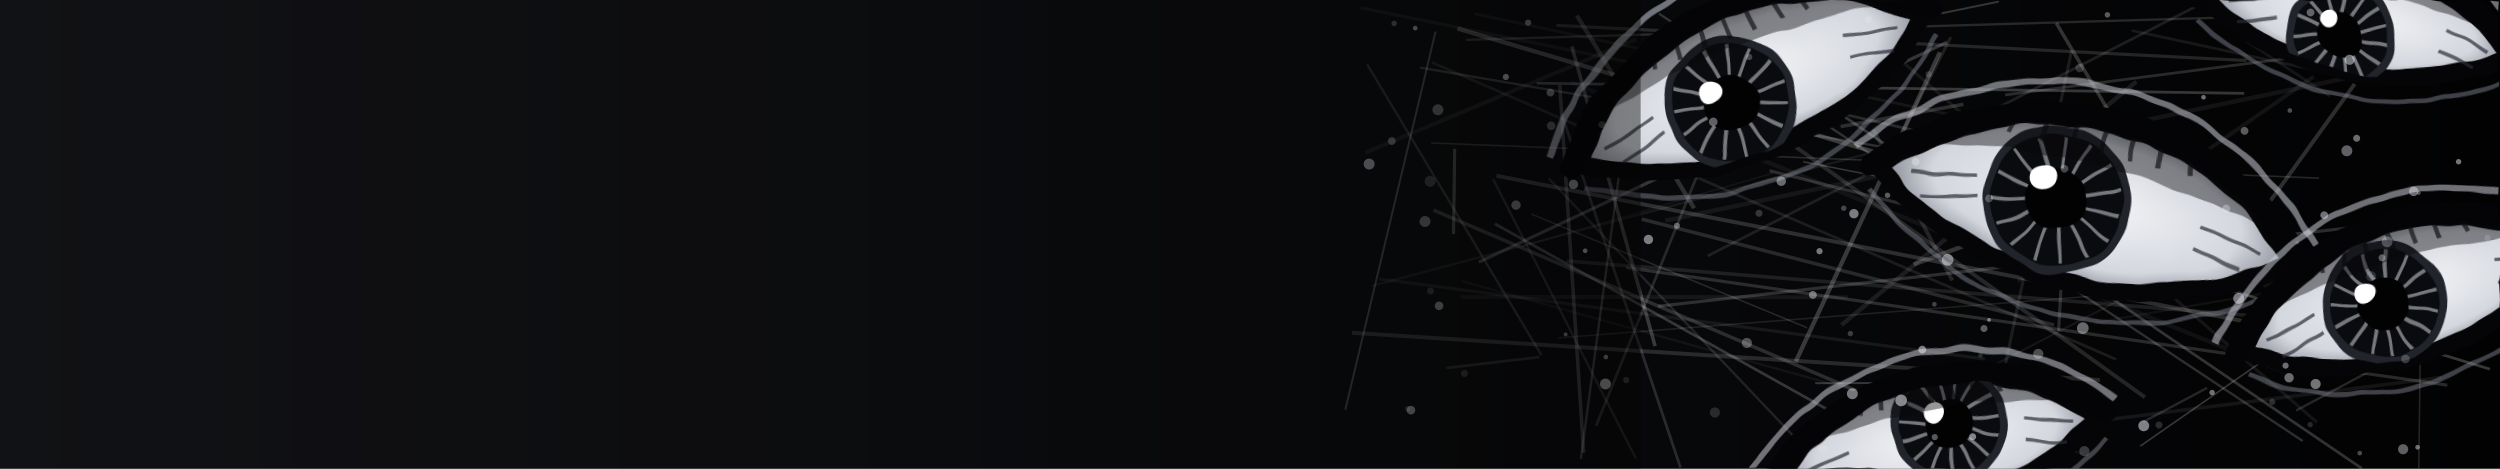
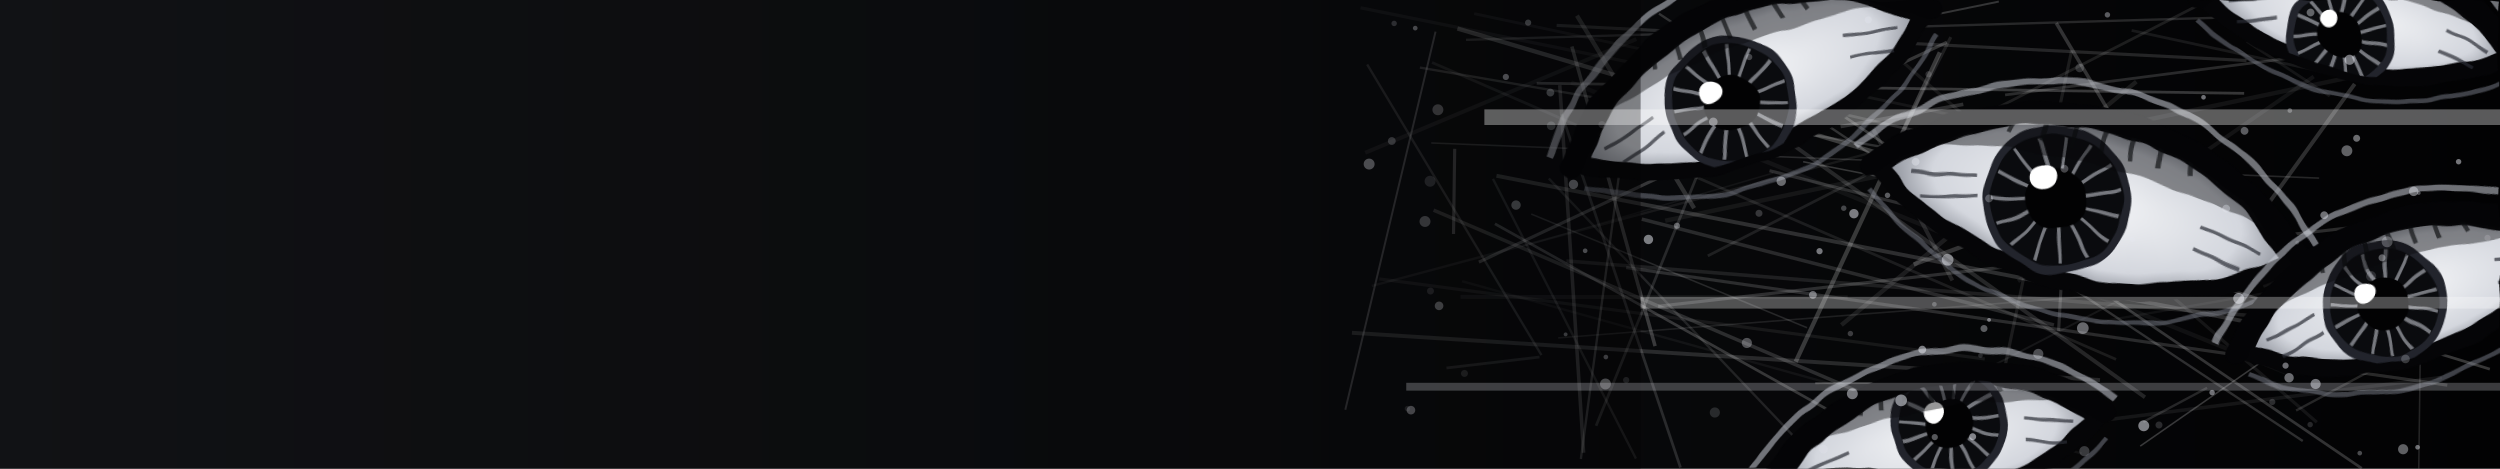
<svg xmlns="http://www.w3.org/2000/svg" viewBox="0 0 640 120" width="640" height="120">
+   <style class="np-anim">@keyframes a03_dart { 0%,18% { transform: translate(0px,0px); } 22%,46% { transform: translate(-9px, 3px); } 50%,72% { transform: translate(8px, -3px); } 76%,100% { transform: translate(0px,0px); } }
+         @keyframes a03_glitch { 0%,86%,100% { opacity: 0; } 88% { opacity: 0.45; transform: translateX(-6px); } 91% { opacity: 0.1; } 94% { opacity: 0.5; transform: translateX(6px); } }
+         g[filter*="inkRough"] { animation: a03_dart 3.2s ease-in-out infinite; }
+         .a03-gl { animation: a03_glitch 2.6s steps(2) infinite; }</style>
  <defs>
    <linearGradient id="bg03" x1="0" y1="0" x2="1" y2="0">
      <stop offset="0%" stop-color="#111215" />
      <stop offset="50%" stop-color="#0a0b0d" />
      <stop offset="100%" stop-color="#020203" />
    </linearGradient>
    <radialGradient id="sclera03" cx="50%" cy="50%" r="55%">
      <stop offset="0%" stop-color="#f5f6f8" />
      <stop offset="68%" stop-color="#d4d7de" />
      <stop offset="100%" stop-color="#6c707a" />
    </radialGradient>
    <filter id="inkRough03" x="-5%" y="-5%" width="110%" height="110%">
      <feTurbulence type="fractalNoise" baseFrequency="0.09" numOctaves="2" seed="9" result="n" />
      <feDisplacementMap in="SourceGraphic" in2="n" scale="2.2" xChannelSelector="R" yChannelSelector="G" />
    </filter>
  </defs>
  <clipPath id="npClip">
    <rect width="640" height="120" />
  </clipPath>
  <g clip-path="url(#npClip)">
    <rect width="640" height="120" fill="url(#bg03)" />
    <line x1="372.1" y1="59.9" x2="372.4" y2="38.1" stroke="#ffffff" stroke-width="0.8" opacity="0.20" />
    <line x1="370.3" y1="94.2" x2="394.1" y2="91.4" stroke="#ffffff" stroke-width="0.7" opacity="0.11" />
    <line x1="637.4" y1="94.5" x2="544.1" y2="66.1" stroke="#ffffff" stroke-width="0.7" opacity="0.21" />
    <line x1="619.7" y1="82.3" x2="619.2" y2="120.0" stroke="#ffffff" stroke-width="0.4" opacity="0.13" />
    <line x1="574.8" y1="60.1" x2="463.6" y2="117.8" stroke="#ffffff" stroke-width="0.5" opacity="0.07" />
    <line x1="548.7" y1="108.0" x2="565.0" y2="99.3" stroke="#ffffff" stroke-width="0.6" opacity="0.14" />
    <line x1="468.7" y1="116.4" x2="625.1" y2="96.6" stroke="#ffffff" stroke-width="0.9" opacity="0.07" />
    <line x1="626.5" y1="98.6" x2="416.3" y2="68.5" stroke="#ffffff" stroke-width="0.8" opacity="0.15" />
    <line x1="430.2" y1="119.7" x2="399.8" y2="29.2" stroke="#ffffff" stroke-width="0.7" opacity="0.14" />
    <line x1="482.3" y1="11.7" x2="593.1" y2="108.1" stroke="#ffffff" stroke-width="0.8" opacity="0.07" />
    <line x1="366.4" y1="36.6" x2="593.7" y2="45.6" stroke="#ffffff" stroke-width="0.4" opacity="0.14" />
    <line x1="460.6" y1="113.2" x2="396.5" y2="45.7" stroke="#ffffff" stroke-width="0.6" opacity="0.11" />
    <line x1="536.0" y1="64.5" x2="453.0" y2="43.7" stroke="#ffffff" stroke-width="0.8" opacity="0.15" />
    <line x1="401.0" y1="66.8" x2="600.2" y2="82.7" stroke="#ffffff" stroke-width="0.9" opacity="0.10" />
    <line x1="546.0" y1="75.0" x2="398.9" y2="86.5" stroke="#ffffff" stroke-width="0.4" opacity="0.10" />
    <line x1="367.0" y1="53.8" x2="515.5" y2="117.2" stroke="#ffffff" stroke-width="0.9" opacity="0.15" />
    <line x1="602.8" y1="21.5" x2="568.3" y2="69.3" stroke="#ffffff" stroke-width="1.0" opacity="0.17" />
    <line x1="382.2" y1="45.8" x2="418.8" y2="117.4" stroke="#ffffff" stroke-width="0.6" opacity="0.11" />
    <line x1="452.5" y1="16.5" x2="604.6" y2="119.9" stroke="#ffffff" stroke-width="0.7" opacity="0.19" />
    <line x1="479.6" y1="33.2" x2="499.8" y2="71.8" stroke="#ffffff" stroke-width="1.0" opacity="0.12" />
    <line x1="527.0" y1="84.7" x2="529.8" y2="34.7" stroke="#ffffff" stroke-width="0.8" opacity="0.15" />
    <line x1="423.7" y1="88.6" x2="402.4" y2="11.9" stroke="#ffffff" stroke-width="0.9" opacity="0.20" />
    <line x1="418.9" y1="10.0" x2="349.5" y2="39.1" stroke="#ffffff" stroke-width="1.0" opacity="0.07" />
    <line x1="517.5" y1="28.8" x2="351.2" y2="73.2" stroke="#ffffff" stroke-width="0.6" opacity="0.07" />
    <line x1="424.7" y1="3.5" x2="589.5" y2="112.9" stroke="#ffffff" stroke-width="0.6" opacity="0.17" />
    <line x1="462.6" y1="83.9" x2="392.0" y2="54.8" stroke="#ffffff" stroke-width="0.4" opacity="0.13" />
    <line x1="471.2" y1="32.4" x2="502.6" y2="26.7" stroke="#ffffff" stroke-width="0.9" opacity="0.16" />
    <line x1="546.9" y1="20.9" x2="471.4" y2="83.2" stroke="#ffffff" stroke-width="1.1" opacity="0.09" />
    <line x1="630.0" y1="82.5" x2="587.8" y2="105.1" stroke="#ffffff" stroke-width="0.6" opacity="0.14" />
    <line x1="389.6" y1="63.1" x2="453.9" y2="44.3" stroke="#ffffff" stroke-width="0.4" opacity="0.05" />
    <line x1="378.6" y1="67.1" x2="498.4" y2="10.8" stroke="#ffffff" stroke-width="0.8" opacity="0.19" />
    <line x1="402.2" y1="21.1" x2="585.2" y2="95.4" stroke="#ffffff" stroke-width="1.1" opacity="0.05" />
    <line x1="421.8" y1="15.0" x2="419.0" y2="20.1" stroke="#ffffff" stroke-width="0.6" opacity="0.13" />
    <line x1="426.3" y1="56.5" x2="627.3" y2="14.4" stroke="#ffffff" stroke-width="1.1" opacity="0.06" />
    <line x1="575.1" y1="15.5" x2="398.5" y2="6.5" stroke="#ffffff" stroke-width="0.8" opacity="0.13" />
    <line x1="464.7" y1="98.1" x2="495.5" y2="98.0" stroke="#ffffff" stroke-width="0.5" opacity="0.19" />
    <line x1="373.1" y1="7.3" x2="521.9" y2="51.4" stroke="#ffffff" stroke-width="1.1" opacity="0.21" />
    <line x1="425.8" y1="13.3" x2="549.1" y2="101.7" stroke="#ffffff" stroke-width="1.0" opacity="0.13" />
    <line x1="484.3" y1="39.2" x2="499.4" y2="9.5" stroke="#ffffff" stroke-width="0.8" opacity="0.10" />
    <line x1="547.9" y1="114.2" x2="588.2" y2="86.2" stroke="#ffffff" stroke-width="0.4" opacity="0.21" />
    <line x1="516.6" y1="72.0" x2="592.3" y2="19.6" stroke="#ffffff" stroke-width="1.0" opacity="0.06" />
    <line x1="525.8" y1="83.2" x2="420.3" y2="56.1" stroke="#ffffff" stroke-width="0.9" opacity="0.14" />
    <line x1="590.3" y1="66.7" x2="461.6" y2="41.4" stroke="#ffffff" stroke-width="0.4" opacity="0.19" />
    <line x1="437.2" y1="65.5" x2="563.6" y2="0.9" stroke="#ffffff" stroke-width="0.7" opacity="0.10" />
    <line x1="609.5" y1="3.3" x2="375.3" y2="10.2" stroke="#ffffff" stroke-width="0.6" opacity="0.14" />
    <line x1="579.4" y1="73.3" x2="624.7" y2="54.7" stroke="#ffffff" stroke-width="0.8" opacity="0.06" />
    <line x1="427.2" y1="18.9" x2="575.0" y2="53.0" stroke="#ffffff" stroke-width="0.7" opacity="0.14" />
    <line x1="536.2" y1="82.6" x2="633.2" y2="65.8" stroke="#ffffff" stroke-width="0.6" opacity="0.05" />
    <line x1="596.4" y1="24.6" x2="575.2" y2="10.6" stroke="#ffffff" stroke-width="0.7" opacity="0.07" />
    <line x1="405.4" y1="115.9" x2="399.3" y2="21.8" stroke="#ffffff" stroke-width="0.9" opacity="0.17" />
    <line x1="424.5" y1="78.4" x2="610.4" y2="57.3" stroke="#ffffff" stroke-width="0.8" opacity="0.16" />
    <line x1="377.4" y1="3.5" x2="563.5" y2="43.0" stroke="#ffffff" stroke-width="0.7" opacity="0.06" />
    <line x1="541.7" y1="92.0" x2="366.6" y2="16.0" stroke="#ffffff" stroke-width="0.7" opacity="0.09" />
    <line x1="427.6" y1="19.3" x2="441.7" y2="11.2" stroke="#ffffff" stroke-width="0.4" opacity="0.19" />
    <line x1="473.0" y1="76.1" x2="373.9" y2="76.0" stroke="#ffffff" stroke-width="1.0" opacity="0.06" />
    <line x1="508.1" y1="91.9" x2="353.1" y2="71.4" stroke="#ffffff" stroke-width="0.8" opacity="0.07" />
    <line x1="367.5" y1="8.1" x2="344.4" y2="104.9" stroke="#ffffff" stroke-width="0.5" opacity="0.21" />
    <line x1="363.5" y1="17.3" x2="578.5" y2="54.2" stroke="#ffffff" stroke-width="0.6" opacity="0.16" />
    <line x1="513.3" y1="24.3" x2="633.1" y2="8.8" stroke="#ffffff" stroke-width="0.7" opacity="0.15" />
    <line x1="555.7" y1="43.4" x2="489.9" y2="67.7" stroke="#ffffff" stroke-width="1.1" opacity="0.18" />
    <line x1="450.1" y1="13.0" x2="511.7" y2="0.4" stroke="#ffffff" stroke-width="0.5" opacity="0.19" />
    <line x1="418.4" y1="15.5" x2="404.7" y2="117.5" stroke="#ffffff" stroke-width="0.6" opacity="0.17" />
    <line x1="574.5" y1="23.9" x2="393.4" y2="21.3" stroke="#ffffff" stroke-width="0.7" opacity="0.20" />
    <line x1="530.3" y1="13.1" x2="508.7" y2="115.5" stroke="#ffffff" stroke-width="0.8" opacity="0.09" />
    <line x1="537.6" y1="97.3" x2="346.1" y2="85.2" stroke="#ffffff" stroke-width="1.0" opacity="0.14" />
    <line x1="350.0" y1="16.5" x2="394.6" y2="90.9" stroke="#ffffff" stroke-width="0.6" opacity="0.13" />
    <line x1="408.6" y1="109.0" x2="440.2" y2="30.7" stroke="#ffffff" stroke-width="0.7" opacity="0.13" />
    <line x1="600.4" y1="19.6" x2="545.7" y2="7.8" stroke="#ffffff" stroke-width="0.7" opacity="0.08" />
    <line x1="496.6" y1="13.4" x2="459.7" y2="92.6" stroke="#ffffff" stroke-width="1.1" opacity="0.20" />
    <line x1="526.4" y1="5.9" x2="562.0" y2="65.7" stroke="#ffffff" stroke-width="0.9" opacity="0.18" />
    <line x1="383.1" y1="45.0" x2="613.2" y2="89.8" stroke="#ffffff" stroke-width="1.0" opacity="0.16" />
    <line x1="433.7" y1="53.3" x2="403.7" y2="4.0" stroke="#ffffff" stroke-width="1.1" opacity="0.16" />
    <line x1="348.3" y1="2.0" x2="441.3" y2="20.8" stroke="#ffffff" stroke-width="0.8" opacity="0.06" />
    <line x1="374.3" y1="72.0" x2="532.9" y2="116.1" stroke="#ffffff" stroke-width="0.6" opacity="0.05" />
    <line x1="382.7" y1="57.3" x2="488.7" y2="116.5" stroke="#ffffff" stroke-width="0.7" opacity="0.19" />
    <g filter="url(#inkRough03)">
      <g transform="translate(448,22) rotate(-22)">
        <defs>
          <clipPath id="ec_448_22">
            <path d="M -48 2 C -23.04 -27.6, 23.04 -27.6, 48 0 C 21.6 22.08, -21.6 22.08, -48 2 Z" />
          </clipPath>
        </defs>
        <path d="M -54.72 -2 C -24.0 -37.2, 24.0 -37.2, 53.76 -4" fill="none" stroke="#c8ccd6" stroke-width="1.6" opacity="0.55" />
        <path d="M -48.96 8 C -19.2 30.72, 19.2 30.72, 48.96 6" fill="none" stroke="#8a8f9c" stroke-width="1.2" opacity="0.45" />
        <path d="M -48 2 C -23.04 -27.6, 23.04 -27.6, 48 0 C 21.6 22.08, -21.6 22.08, -48 2 Z" fill="url(#sclera03)" stroke="#050507" stroke-width="4.5" />
        <g clip-path="url(#ec_448_22)">
          <path d="M -40.8 1 L -26.4 -2 M -37.44 6 L -24.96 3 M 40.8 0 L 26.4 -3 M 37.44 5 L 25.92 3" stroke="#2a2c34" stroke-width="0.9" opacity="0.7" />
          <circle cx="-6" cy="2" r="16" fill="#0a0b0e" stroke="#22242c" stroke-width="2" />
          <line x1="0.7" y1="2.0" x2="8.7" y2="2.0" stroke="#cfd3dc" stroke-width="0.9" opacity="0.55" />
          <line x1="0.1" y1="4.7" x2="7.4" y2="8.0" stroke="#cfd3dc" stroke-width="0.9" opacity="0.55" />
          <line x1="-1.5" y1="7.0" x2="3.8" y2="12.9" stroke="#cfd3dc" stroke-width="0.9" opacity="0.55" />
          <line x1="-3.9" y1="8.4" x2="-1.5" y2="16.0" stroke="#cfd3dc" stroke-width="0.9" opacity="0.55" />
          <line x1="-6.7" y1="8.7" x2="-7.5" y2="16.6" stroke="#cfd3dc" stroke-width="0.9" opacity="0.55" />
          <line x1="-9.4" y1="7.8" x2="-13.4" y2="14.7" stroke="#cfd3dc" stroke-width="0.9" opacity="0.55" />
          <line x1="-11.4" y1="5.9" x2="-17.9" y2="10.7" stroke="#cfd3dc" stroke-width="0.9" opacity="0.55" />
          <line x1="-12.6" y1="3.4" x2="-20.4" y2="5.1" stroke="#cfd3dc" stroke-width="0.9" opacity="0.55" />
          <line x1="-12.6" y1="0.6" x2="-20.4" y2="-1.1" stroke="#cfd3dc" stroke-width="0.9" opacity="0.55" />
          <line x1="-11.4" y1="-1.9" x2="-17.9" y2="-6.7" stroke="#cfd3dc" stroke-width="0.9" opacity="0.55" />
          <line x1="-9.4" y1="-3.8" x2="-13.4" y2="-10.7" stroke="#cfd3dc" stroke-width="0.9" opacity="0.55" />
          <line x1="-6.7" y1="-4.7" x2="-7.5" y2="-12.6" stroke="#cfd3dc" stroke-width="0.9" opacity="0.55" />
          <line x1="-3.9" y1="-4.4" x2="-1.5" y2="-12.0" stroke="#cfd3dc" stroke-width="0.9" opacity="0.55" />
          <line x1="-1.5" y1="-3.0" x2="3.8" y2="-8.9" stroke="#cfd3dc" stroke-width="0.9" opacity="0.55" />
          <line x1="0.1" y1="-0.7" x2="7.4" y2="-4.0" stroke="#cfd3dc" stroke-width="0.9" opacity="0.55" />
          <circle cx="-6" cy="2" r="7.0" fill="#020203" />
          <circle cx="-10.2" cy="-2.2" r="2.9" fill="#ffffff" />
          <path d="M -48 -4 C -19.2 -13.2, 19.2 -13.2, 48 -4 L 48 -31.2 L -48 -31.2 Z" fill="#060709" opacity="0.42" />
          <line x1="-37.4" y1="-25.2" x2="-41.9" y2="-13.2" stroke="#090a0c" stroke-width="1.2" opacity="0.65" />
          <line x1="-31.2" y1="-25.2" x2="-34.9" y2="-13.2" stroke="#090a0c" stroke-width="1.2" opacity="0.65" />
          <line x1="-25.0" y1="-25.2" x2="-28.0" y2="-13.2" stroke="#090a0c" stroke-width="1.2" opacity="0.65" />
          <line x1="-18.7" y1="-25.2" x2="-21.0" y2="-13.2" stroke="#090a0c" stroke-width="1.2" opacity="0.65" />
          <line x1="-12.5" y1="-25.2" x2="-14.0" y2="-13.2" stroke="#090a0c" stroke-width="1.2" opacity="0.65" />
          <line x1="-6.2" y1="-25.2" x2="-7.0" y2="-13.2" stroke="#090a0c" stroke-width="1.2" opacity="0.65" />
          <line x1="0.0" y1="-25.2" x2="0.0" y2="-13.2" stroke="#090a0c" stroke-width="1.2" opacity="0.65" />
          <line x1="6.2" y1="-25.2" x2="7.0" y2="-13.2" stroke="#090a0c" stroke-width="1.2" opacity="0.65" />
          <line x1="12.5" y1="-25.2" x2="14.0" y2="-13.2" stroke="#090a0c" stroke-width="1.2" opacity="0.65" />
          <line x1="18.7" y1="-25.2" x2="21.0" y2="-13.2" stroke="#090a0c" stroke-width="1.2" opacity="0.65" />
          <line x1="25.0" y1="-25.2" x2="28.0" y2="-13.2" stroke="#090a0c" stroke-width="1.2" opacity="0.65" />
          <line x1="31.2" y1="-25.2" x2="34.9" y2="-13.2" stroke="#090a0c" stroke-width="1.2" opacity="0.65" />
          <line x1="37.4" y1="-25.2" x2="41.9" y2="-13.2" stroke="#090a0c" stroke-width="1.2" opacity="0.65" />
        </g>
        <path d="M -50.4 2 C -23.04 -28.8, 23.04 -28.8, 50.4 -1" fill="none" stroke="#040406" stroke-width="5.5" stroke-linecap="round" />
      </g>
      <g transform="translate(534,54) rotate(14)">
        <defs>
          <clipPath id="ec_534_54">
            <path d="M -54 2 C -25.92 -31.05, 25.92 -31.05, 54 0 C 24.3 24.84, -24.3 24.84, -54 2 Z" />
          </clipPath>
        </defs>
        <path d="M -61.56 -2 C -27.0 -41.85, 27.0 -41.85, 60.48 -4" fill="none" stroke="#c8ccd6" stroke-width="1.6" opacity="0.55" />
        <path d="M -55.08 8 C -21.6 34.56, 21.6 34.56, 55.08 6" fill="none" stroke="#8a8f9c" stroke-width="1.2" opacity="0.45" />
        <path d="M -54 2 C -25.92 -31.05, 25.92 -31.05, 54 0 C 24.3 24.84, -24.3 24.84, -54 2 Z" fill="url(#sclera03)" stroke="#050507" stroke-width="4.5" />
        <g clip-path="url(#ec_534_54)">
          <path d="M -45.9 1 L -29.7 -2 M -42.12 6 L -28.08 3 M 45.9 0 L 29.7 -3 M 42.12 5 L 29.16 3" stroke="#2a2c34" stroke-width="0.9" opacity="0.7" />
          <circle cx="-8" cy="-1" r="18" fill="#0a0b0e" stroke="#22242c" stroke-width="2" />
          <line x1="-0.4" y1="-1.0" x2="8.6" y2="-1.0" stroke="#cfd3dc" stroke-width="0.9" opacity="0.55" />
          <line x1="-1.1" y1="2.1" x2="7.1" y2="5.7" stroke="#cfd3dc" stroke-width="0.9" opacity="0.55" />
          <line x1="-2.9" y1="4.6" x2="3.1" y2="11.3" stroke="#cfd3dc" stroke-width="0.9" opacity="0.55" />
          <line x1="-5.7" y1="6.2" x2="-2.9" y2="14.7" stroke="#cfd3dc" stroke-width="0.9" opacity="0.55" />
          <line x1="-8.8" y1="6.5" x2="-9.7" y2="15.5" stroke="#cfd3dc" stroke-width="0.9" opacity="0.55" />
          <line x1="-11.8" y1="5.5" x2="-16.3" y2="13.3" stroke="#cfd3dc" stroke-width="0.9" opacity="0.55" />
          <line x1="-14.1" y1="3.4" x2="-21.4" y2="8.7" stroke="#cfd3dc" stroke-width="0.9" opacity="0.55" />
          <line x1="-15.4" y1="0.6" x2="-24.2" y2="2.4" stroke="#cfd3dc" stroke-width="0.9" opacity="0.55" />
          <line x1="-15.4" y1="-2.6" x2="-24.2" y2="-4.4" stroke="#cfd3dc" stroke-width="0.9" opacity="0.55" />
          <line x1="-14.1" y1="-5.4" x2="-21.4" y2="-10.7" stroke="#cfd3dc" stroke-width="0.9" opacity="0.55" />
          <line x1="-11.8" y1="-7.5" x2="-16.3" y2="-15.3" stroke="#cfd3dc" stroke-width="0.9" opacity="0.55" />
          <line x1="-8.8" y1="-8.5" x2="-9.7" y2="-17.5" stroke="#cfd3dc" stroke-width="0.9" opacity="0.55" />
          <line x1="-5.7" y1="-8.2" x2="-2.9" y2="-16.7" stroke="#cfd3dc" stroke-width="0.9" opacity="0.55" />
          <line x1="-2.9" y1="-6.6" x2="3.1" y2="-13.3" stroke="#cfd3dc" stroke-width="0.9" opacity="0.55" />
          <line x1="-1.1" y1="-4.1" x2="7.1" y2="-7.7" stroke="#cfd3dc" stroke-width="0.9" opacity="0.55" />
          <circle cx="-8" cy="-1" r="7.9" fill="#020203" />
          <circle cx="-12.7" cy="-5.7" r="3.2" fill="#ffffff" />
          <path d="M -54 -4 C -21.6 -14.85, 21.6 -14.85, 54 -4 L 54 -35.1 L -54 -35.1 Z" fill="#060709" opacity="0.42" />
          <line x1="-42.1" y1="-28.4" x2="-47.2" y2="-14.9" stroke="#090a0c" stroke-width="1.2" opacity="0.65" />
          <line x1="-35.1" y1="-28.4" x2="-39.3" y2="-14.9" stroke="#090a0c" stroke-width="1.2" opacity="0.65" />
          <line x1="-28.1" y1="-28.4" x2="-31.4" y2="-14.9" stroke="#090a0c" stroke-width="1.2" opacity="0.65" />
          <line x1="-21.1" y1="-28.4" x2="-23.6" y2="-14.9" stroke="#090a0c" stroke-width="1.2" opacity="0.65" />
          <line x1="-14.0" y1="-28.4" x2="-15.7" y2="-14.9" stroke="#090a0c" stroke-width="1.2" opacity="0.65" />
          <line x1="-7.0" y1="-28.4" x2="-7.9" y2="-14.9" stroke="#090a0c" stroke-width="1.2" opacity="0.65" />
          <line x1="0.0" y1="-28.4" x2="0.0" y2="-14.9" stroke="#090a0c" stroke-width="1.2" opacity="0.65" />
          <line x1="7.0" y1="-28.4" x2="7.9" y2="-14.9" stroke="#090a0c" stroke-width="1.2" opacity="0.65" />
          <line x1="14.0" y1="-28.4" x2="15.7" y2="-14.9" stroke="#090a0c" stroke-width="1.2" opacity="0.65" />
          <line x1="21.1" y1="-28.4" x2="23.6" y2="-14.9" stroke="#090a0c" stroke-width="1.2" opacity="0.65" />
          <line x1="28.1" y1="-28.4" x2="31.4" y2="-14.9" stroke="#090a0c" stroke-width="1.2" opacity="0.65" />
          <line x1="35.1" y1="-28.4" x2="39.3" y2="-14.9" stroke="#090a0c" stroke-width="1.2" opacity="0.65" />
          <line x1="42.1" y1="-28.4" x2="47.2" y2="-14.9" stroke="#090a0c" stroke-width="1.2" opacity="0.65" />
        </g>
        <path d="M -56.7 2 C -25.92 -32.4, 25.92 -32.4, 56.7 -1" fill="none" stroke="#040406" stroke-width="5.5" stroke-linecap="round" />
      </g>
      <g transform="translate(616,76) rotate(-16)">
        <defs>
          <clipPath id="ec_616_76">
            <path d="M -44 2 C -21.12 -25.3, 21.12 -25.3, 44 0 C 19.8 20.24, -19.8 20.24, -44 2 Z" />
          </clipPath>
        </defs>
        <path d="M -50.16 -2 C -22.0 -34.1, 22.0 -34.1, 49.28 -4" fill="none" stroke="#c8ccd6" stroke-width="1.6" opacity="0.55" />
        <path d="M -44.88 8 C -17.6 28.16, 17.6 28.16, 44.88 6" fill="none" stroke="#8a8f9c" stroke-width="1.2" opacity="0.45" />
        <path d="M -44 2 C -21.12 -25.3, 21.12 -25.3, 44 0 C 19.8 20.24, -19.8 20.24, -44 2 Z" fill="url(#sclera03)" stroke="#050507" stroke-width="4.5" />
        <g clip-path="url(#ec_616_76)">
          <path d="M -37.4 1 L -24.2 -2 M -34.32 6 L -22.88 3 M 37.4 0 L 24.2 -3 M 34.32 5 L 23.76 3" stroke="#2a2c34" stroke-width="0.9" opacity="0.7" />
          <circle cx="-6" cy="0" r="15" fill="#0a0b0e" stroke="#22242c" stroke-width="2" />
          <line x1="0.3" y1="0.0" x2="7.8" y2="0.0" stroke="#cfd3dc" stroke-width="0.9" opacity="0.55" />
          <line x1="-0.2" y1="2.6" x2="6.6" y2="5.6" stroke="#cfd3dc" stroke-width="0.9" opacity="0.55" />
          <line x1="-1.8" y1="4.7" x2="3.2" y2="10.3" stroke="#cfd3dc" stroke-width="0.9" opacity="0.55" />
          <line x1="-4.1" y1="6.0" x2="-1.7" y2="13.1" stroke="#cfd3dc" stroke-width="0.9" opacity="0.55" />
          <line x1="-6.7" y1="6.3" x2="-7.4" y2="13.7" stroke="#cfd3dc" stroke-width="0.9" opacity="0.55" />
          <line x1="-9.1" y1="5.5" x2="-12.9" y2="12.0" stroke="#cfd3dc" stroke-width="0.9" opacity="0.55" />
          <line x1="-11.1" y1="3.7" x2="-17.2" y2="8.1" stroke="#cfd3dc" stroke-width="0.9" opacity="0.55" />
          <line x1="-12.2" y1="1.3" x2="-19.5" y2="2.9" stroke="#cfd3dc" stroke-width="0.9" opacity="0.55" />
          <line x1="-12.2" y1="-1.3" x2="-19.5" y2="-2.9" stroke="#cfd3dc" stroke-width="0.9" opacity="0.55" />
          <line x1="-11.1" y1="-3.7" x2="-17.2" y2="-8.1" stroke="#cfd3dc" stroke-width="0.9" opacity="0.55" />
          <line x1="-9.2" y1="-5.5" x2="-12.9" y2="-12.0" stroke="#cfd3dc" stroke-width="0.9" opacity="0.55" />
          <line x1="-6.7" y1="-6.3" x2="-7.4" y2="-13.7" stroke="#cfd3dc" stroke-width="0.9" opacity="0.55" />
          <line x1="-4.1" y1="-6.0" x2="-1.7" y2="-13.1" stroke="#cfd3dc" stroke-width="0.9" opacity="0.55" />
          <line x1="-1.8" y1="-4.7" x2="3.2" y2="-10.3" stroke="#cfd3dc" stroke-width="0.9" opacity="0.55" />
          <line x1="-0.2" y1="-2.6" x2="6.6" y2="-5.6" stroke="#cfd3dc" stroke-width="0.9" opacity="0.55" />
          <circle cx="-6" cy="0" r="6.6" fill="#020203" />
          <circle cx="-9.9" cy="-3.9" r="2.7" fill="#ffffff" />
          <path d="M -44 -4 C -17.6 -12.1, 17.6 -12.1, 44 -4 L 44 -28.6 L -44 -28.6 Z" fill="#060709" opacity="0.42" />
          <line x1="-34.3" y1="-23.1" x2="-38.4" y2="-12.1" stroke="#090a0c" stroke-width="1.2" opacity="0.65" />
          <line x1="-28.6" y1="-23.1" x2="-32.0" y2="-12.1" stroke="#090a0c" stroke-width="1.2" opacity="0.65" />
          <line x1="-22.9" y1="-23.1" x2="-25.6" y2="-12.1" stroke="#090a0c" stroke-width="1.2" opacity="0.65" />
          <line x1="-17.2" y1="-23.1" x2="-19.2" y2="-12.1" stroke="#090a0c" stroke-width="1.2" opacity="0.65" />
          <line x1="-11.4" y1="-23.1" x2="-12.8" y2="-12.1" stroke="#090a0c" stroke-width="1.2" opacity="0.65" />
          <line x1="-5.7" y1="-23.1" x2="-6.4" y2="-12.1" stroke="#090a0c" stroke-width="1.2" opacity="0.65" />
          <line x1="0.0" y1="-23.1" x2="0.0" y2="-12.1" stroke="#090a0c" stroke-width="1.2" opacity="0.65" />
          <line x1="5.7" y1="-23.1" x2="6.4" y2="-12.1" stroke="#090a0c" stroke-width="1.2" opacity="0.65" />
          <line x1="11.4" y1="-23.1" x2="12.8" y2="-12.1" stroke="#090a0c" stroke-width="1.2" opacity="0.65" />
          <line x1="17.2" y1="-23.1" x2="19.2" y2="-12.1" stroke="#090a0c" stroke-width="1.2" opacity="0.65" />
          <line x1="22.9" y1="-23.1" x2="25.6" y2="-12.1" stroke="#090a0c" stroke-width="1.2" opacity="0.65" />
          <line x1="28.6" y1="-23.1" x2="32.0" y2="-12.1" stroke="#090a0c" stroke-width="1.2" opacity="0.65" />
          <line x1="34.3" y1="-23.1" x2="38.4" y2="-12.1" stroke="#090a0c" stroke-width="1.2" opacity="0.65" />
        </g>
        <path d="M -46.2 2 C -21.12 -26.4, 21.12 -26.4, 46.2 -1" fill="none" stroke="#040406" stroke-width="5.5" stroke-linecap="round" />
      </g>
      <g transform="translate(604,6) rotate(12)">
        <defs>
          <clipPath id="ec_604_6">
            <path d="M -40 2 C -19.2 -20.7, 19.2 -20.7, 40 0 C 18.0 16.56, -18.0 16.56, -40 2 Z" />
          </clipPath>
        </defs>
        <path d="M -45.6 -2 C -20.0 -27.9, 20.0 -27.9, 44.8 -4" fill="none" stroke="#c8ccd6" stroke-width="1.6" opacity="0.55" />
        <path d="M -40.8 8 C -16.0 23.04, 16.0 23.04, 40.8 6" fill="none" stroke="#8a8f9c" stroke-width="1.2" opacity="0.45" />
        <path d="M -40 2 C -19.2 -20.7, 19.2 -20.7, 40 0 C 18.0 16.56, -18.0 16.56, -40 2 Z" fill="url(#sclera03)" stroke="#050507" stroke-width="4.5" />
        <g clip-path="url(#ec_604_6)">
          <path d="M -34.0 1 L -22.0 -2 M -31.2 6 L -20.8 3 M 34.0 0 L 22.0 -3 M 31.2 5 L 21.6 3" stroke="#2a2c34" stroke-width="0.9" opacity="0.7" />
          <circle cx="-4" cy="4" r="13" fill="#0a0b0e" stroke="#22242c" stroke-width="2" />
          <line x1="1.5" y1="4.0" x2="8.0" y2="4.0" stroke="#cfd3dc" stroke-width="0.9" opacity="0.55" />
          <line x1="1.0" y1="6.2" x2="6.9" y2="8.9" stroke="#cfd3dc" stroke-width="0.9" opacity="0.55" />
          <line x1="-0.3" y1="8.1" x2="4.0" y2="12.9" stroke="#cfd3dc" stroke-width="0.9" opacity="0.55" />
          <line x1="-2.3" y1="9.2" x2="-0.3" y2="15.4" stroke="#cfd3dc" stroke-width="0.9" opacity="0.55" />
          <line x1="-4.6" y1="9.4" x2="-5.3" y2="15.9" stroke="#cfd3dc" stroke-width="0.9" opacity="0.55" />
          <line x1="-6.7" y1="8.7" x2="-10.0" y2="14.4" stroke="#cfd3dc" stroke-width="0.9" opacity="0.55" />
          <line x1="-8.4" y1="7.2" x2="-13.7" y2="11.0" stroke="#cfd3dc" stroke-width="0.9" opacity="0.55" />
          <line x1="-9.3" y1="5.1" x2="-15.7" y2="6.5" stroke="#cfd3dc" stroke-width="0.9" opacity="0.55" />
          <line x1="-9.3" y1="2.9" x2="-15.7" y2="1.5" stroke="#cfd3dc" stroke-width="0.9" opacity="0.55" />
          <line x1="-8.4" y1="0.8" x2="-13.7" y2="-3.0" stroke="#cfd3dc" stroke-width="0.9" opacity="0.55" />
          <line x1="-6.7" y1="-0.7" x2="-10.0" y2="-6.4" stroke="#cfd3dc" stroke-width="0.9" opacity="0.55" />
          <line x1="-4.6" y1="-1.4" x2="-5.3" y2="-7.9" stroke="#cfd3dc" stroke-width="0.9" opacity="0.55" />
          <line x1="-2.3" y1="-1.2" x2="-0.3" y2="-7.4" stroke="#cfd3dc" stroke-width="0.9" opacity="0.55" />
          <line x1="-0.3" y1="-0.1" x2="4.0" y2="-4.9" stroke="#cfd3dc" stroke-width="0.9" opacity="0.55" />
          <line x1="1.0" y1="1.8" x2="6.9" y2="-0.9" stroke="#cfd3dc" stroke-width="0.9" opacity="0.55" />
          <circle cx="-4" cy="4" r="5.7" fill="#020203" />
          <circle cx="-7.4" cy="0.6" r="2.3" fill="#ffffff" />
          <path d="M -40 -4 C -16.0 -9.9, 16.0 -9.9, 40 -4 L 40 -23.4 L -40 -23.4 Z" fill="#060709" opacity="0.42" />
          <line x1="-31.2" y1="-18.9" x2="-34.9" y2="-9.9" stroke="#090a0c" stroke-width="1.2" opacity="0.65" />
          <line x1="-26.0" y1="-18.9" x2="-29.1" y2="-9.9" stroke="#090a0c" stroke-width="1.2" opacity="0.65" />
          <line x1="-20.8" y1="-18.9" x2="-23.3" y2="-9.9" stroke="#090a0c" stroke-width="1.2" opacity="0.65" />
          <line x1="-15.6" y1="-18.9" x2="-17.5" y2="-9.9" stroke="#090a0c" stroke-width="1.2" opacity="0.65" />
          <line x1="-10.4" y1="-18.9" x2="-11.6" y2="-9.9" stroke="#090a0c" stroke-width="1.2" opacity="0.65" />
          <line x1="-5.2" y1="-18.9" x2="-5.8" y2="-9.9" stroke="#090a0c" stroke-width="1.2" opacity="0.65" />
          <line x1="0.0" y1="-18.9" x2="0.0" y2="-9.9" stroke="#090a0c" stroke-width="1.2" opacity="0.65" />
          <line x1="5.2" y1="-18.9" x2="5.8" y2="-9.9" stroke="#090a0c" stroke-width="1.2" opacity="0.65" />
          <line x1="10.4" y1="-18.9" x2="11.6" y2="-9.9" stroke="#090a0c" stroke-width="1.2" opacity="0.65" />
          <line x1="15.6" y1="-18.9" x2="17.5" y2="-9.9" stroke="#090a0c" stroke-width="1.2" opacity="0.65" />
          <line x1="20.8" y1="-18.9" x2="23.3" y2="-9.9" stroke="#090a0c" stroke-width="1.2" opacity="0.65" />
          <line x1="26.0" y1="-18.9" x2="29.1" y2="-9.9" stroke="#090a0c" stroke-width="1.2" opacity="0.65" />
          <line x1="31.2" y1="-18.9" x2="34.9" y2="-9.9" stroke="#090a0c" stroke-width="1.2" opacity="0.65" />
        </g>
        <path d="M -42.0 2 C -19.2 -21.6, 19.2 -21.6, 42.0 -1" fill="none" stroke="#040406" stroke-width="5.5" stroke-linecap="round" />
      </g>
      <g transform="translate(496,114) rotate(-10)">
        <defs>
          <clipPath id="ec_496_114">
            <path d="M -42 2 C -20.16 -23.0, 20.16 -23.0, 42 0 C 18.9 18.4, -18.9 18.4, -42 2 Z" />
          </clipPath>
        </defs>
        <path d="M -47.88 -2 C -21.0 -31.0, 21.0 -31.0, 47.04 -4" fill="none" stroke="#c8ccd6" stroke-width="1.6" opacity="0.55" />
        <path d="M -42.84 8 C -16.8 25.6, 16.8 25.6, 42.84 6" fill="none" stroke="#8a8f9c" stroke-width="1.2" opacity="0.45" />
        <path d="M -42 2 C -20.16 -23.0, 20.16 -23.0, 42 0 C 18.9 18.4, -18.9 18.4, -42 2 Z" fill="url(#sclera03)" stroke="#050507" stroke-width="4.5" />
        <g clip-path="url(#ec_496_114)">
          <path d="M -35.7 1 L -23.1 -2 M -32.76 6 L -21.84 3 M 35.7 0 L 23.1 -3 M 32.76 5 L 22.68 3" stroke="#2a2c34" stroke-width="0.9" opacity="0.7" />
          <circle cx="4" cy="-5" r="14" fill="#0a0b0e" stroke="#22242c" stroke-width="2" />
          <line x1="9.9" y1="-5.0" x2="16.9" y2="-5.0" stroke="#cfd3dc" stroke-width="0.9" opacity="0.55" />
          <line x1="9.4" y1="-2.6" x2="15.8" y2="0.2" stroke="#cfd3dc" stroke-width="0.9" opacity="0.55" />
          <line x1="7.9" y1="-0.6" x2="12.6" y2="4.6" stroke="#cfd3dc" stroke-width="0.9" opacity="0.55" />
          <line x1="5.8" y1="0.6" x2="8.0" y2="7.2" stroke="#cfd3dc" stroke-width="0.9" opacity="0.55" />
          <line x1="3.4" y1="0.8" x2="2.7" y2="7.8" stroke="#cfd3dc" stroke-width="0.9" opacity="0.55" />
          <line x1="1.1" y1="0.1" x2="-2.4" y2="6.2" stroke="#cfd3dc" stroke-width="0.9" opacity="0.55" />
          <line x1="-0.8" y1="-1.5" x2="-6.4" y2="2.6" stroke="#cfd3dc" stroke-width="0.9" opacity="0.55" />
          <line x1="-1.8" y1="-3.8" x2="-8.6" y2="-2.3" stroke="#cfd3dc" stroke-width="0.9" opacity="0.55" />
          <line x1="-1.8" y1="-6.2" x2="-8.6" y2="-7.7" stroke="#cfd3dc" stroke-width="0.9" opacity="0.55" />
          <line x1="-0.8" y1="-8.5" x2="-6.4" y2="-12.6" stroke="#cfd3dc" stroke-width="0.9" opacity="0.55" />
          <line x1="1.1" y1="-10.1" x2="-2.4" y2="-16.2" stroke="#cfd3dc" stroke-width="0.9" opacity="0.55" />
          <line x1="3.4" y1="-10.8" x2="2.7" y2="-17.8" stroke="#cfd3dc" stroke-width="0.9" opacity="0.55" />
          <line x1="5.8" y1="-10.6" x2="8.0" y2="-17.2" stroke="#cfd3dc" stroke-width="0.9" opacity="0.55" />
          <line x1="7.9" y1="-9.4" x2="12.6" y2="-14.6" stroke="#cfd3dc" stroke-width="0.9" opacity="0.55" />
          <line x1="9.4" y1="-7.4" x2="15.8" y2="-10.2" stroke="#cfd3dc" stroke-width="0.9" opacity="0.55" />
          <circle cx="4" cy="-5" r="6.2" fill="#020203" />
          <circle cx="0.4" cy="-8.6" r="2.5" fill="#ffffff" />
          <path d="M -42 -4 C -16.8 -11.0, 16.8 -11.0, 42 -4 L 42 -26.0 L -42 -26.0 Z" fill="#060709" opacity="0.42" />
          <line x1="-32.8" y1="-21.0" x2="-36.7" y2="-11.0" stroke="#090a0c" stroke-width="1.2" opacity="0.65" />
          <line x1="-27.3" y1="-21.0" x2="-30.6" y2="-11.0" stroke="#090a0c" stroke-width="1.2" opacity="0.65" />
          <line x1="-21.8" y1="-21.0" x2="-24.5" y2="-11.0" stroke="#090a0c" stroke-width="1.2" opacity="0.65" />
          <line x1="-16.4" y1="-21.0" x2="-18.3" y2="-11.0" stroke="#090a0c" stroke-width="1.2" opacity="0.65" />
          <line x1="-10.9" y1="-21.0" x2="-12.2" y2="-11.0" stroke="#090a0c" stroke-width="1.2" opacity="0.65" />
          <line x1="-5.5" y1="-21.0" x2="-6.1" y2="-11.0" stroke="#090a0c" stroke-width="1.2" opacity="0.65" />
          <line x1="0.0" y1="-21.0" x2="0.0" y2="-11.0" stroke="#090a0c" stroke-width="1.2" opacity="0.65" />
          <line x1="5.5" y1="-21.0" x2="6.1" y2="-11.0" stroke="#090a0c" stroke-width="1.2" opacity="0.65" />
          <line x1="10.9" y1="-21.0" x2="12.2" y2="-11.0" stroke="#090a0c" stroke-width="1.2" opacity="0.65" />
          <line x1="16.4" y1="-21.0" x2="18.3" y2="-11.0" stroke="#090a0c" stroke-width="1.2" opacity="0.65" />
          <line x1="21.8" y1="-21.0" x2="24.5" y2="-11.0" stroke="#090a0c" stroke-width="1.2" opacity="0.65" />
          <line x1="27.3" y1="-21.0" x2="30.6" y2="-11.0" stroke="#090a0c" stroke-width="1.2" opacity="0.65" />
          <line x1="32.8" y1="-21.0" x2="36.7" y2="-11.0" stroke="#090a0c" stroke-width="1.2" opacity="0.65" />
        </g>
        <path d="M -44.1 2 C -20.16 -24.0, 20.16 -24.0, 44.1 -1" fill="none" stroke="#040406" stroke-width="5.5" stroke-linecap="round" />
      </g>
    </g>
    <circle cx="361.2" cy="105.0" r="1.1" fill="#e6e8f0" opacity="0.48" />
    <circle cx="609.8" cy="66.0" r="0.9" fill="#e6e8f0" opacity="0.37" />
    <circle cx="595.0" cy="55.1" r="1.0" fill="#e6e8f0" opacity="0.48" />
    <circle cx="636.8" cy="60.9" r="0.8" fill="#e6e8f0" opacity="0.17" />
    <circle cx="585.1" cy="93.6" r="0.8" fill="#e6e8f0" opacity="0.46" />
    <circle cx="498.6" cy="66.5" r="1.5" fill="#e6e8f0" opacity="0.51" />
    <circle cx="402.8" cy="47.2" r="1.2" fill="#e6e8f0" opacity="0.48" />
    <circle cx="465.8" cy="64.3" r="0.8" fill="#e6e8f0" opacity="0.50" />
    <circle cx="607.0" cy="70.7" r="1.3" fill="#e6e8f0" opacity="0.16" />
    <circle cx="447.8" cy="14.6" r="0.8" fill="#e6e8f0" opacity="0.26" />
    <circle cx="362.3" cy="7.2" r="0.6" fill="#e6e8f0" opacity="0.50" />
    <circle cx="374.9" cy="95.6" r="0.9" fill="#e6e8f0" opacity="0.16" />
    <circle cx="591.4" cy="108.7" r="0.7" fill="#e6e8f0" opacity="0.16" />
    <circle cx="611.1" cy="61.9" r="1.4" fill="#e6e8f0" opacity="0.28" />
    <circle cx="486.7" cy="102.5" r="1.5" fill="#e6e8f0" opacity="0.54" />
    <circle cx="422.0" cy="61.3" r="1.2" fill="#e6e8f0" opacity="0.52" />
    <circle cx="615.8" cy="91.9" r="1.1" fill="#e6e8f0" opacity="0.23" />
    <circle cx="364.8" cy="56.7" r="1.4" fill="#e6e8f0" opacity="0.35" />
    <circle cx="416.3" cy="97.3" r="0.8" fill="#e6e8f0" opacity="0.19" />
    <circle cx="566.3" cy="100.5" r="0.7" fill="#e6e8f0" opacity="0.48" />
    <circle cx="507.9" cy="84.1" r="0.9" fill="#e6e8f0" opacity="0.38" />
    <circle cx="396.9" cy="23.7" r="1.0" fill="#e6e8f0" opacity="0.38" />
    <circle cx="368.1" cy="28.1" r="1.4" fill="#e6e8f0" opacity="0.33" />
    <circle cx="464.1" cy="75.5" r="1.0" fill="#e6e8f0" opacity="0.45" />
    <circle cx="411.1" cy="91.4" r="0.6" fill="#e6e8f0" opacity="0.42" />
    <circle cx="528.5" cy="43.2" r="1.0" fill="#e6e8f0" opacity="0.29" />
    <circle cx="564.1" cy="24.9" r="0.6" fill="#e6e8f0" opacity="0.47" />
    <circle cx="495.3" cy="111.9" r="0.8" fill="#e6e8f0" opacity="0.37" />
    <circle cx="588.1" cy="62.1" r="0.5" fill="#e6e8f0" opacity="0.18" />
    <circle cx="391.2" cy="5.8" r="0.8" fill="#e6e8f0" opacity="0.38" />
    <circle cx="410.1" cy="31.9" r="0.9" fill="#e6e8f0" opacity="0.20" />
    <circle cx="466.8" cy="115.0" r="1.1" fill="#e6e8f0" opacity="0.24" />
    <circle cx="368.4" cy="78.3" r="1.1" fill="#e6e8f0" opacity="0.42" />
    <circle cx="592.8" cy="98.3" r="1.3" fill="#e6e8f0" opacity="0.49" />
    <circle cx="438.6" cy="31.2" r="1.1" fill="#e6e8f0" opacity="0.41" />
    <circle cx="495.2" cy="77.9" r="0.6" fill="#e6e8f0" opacity="0.27" />
    <circle cx="601.5" cy="15.3" r="1.3" fill="#e6e8f0" opacity="0.49" />
    <circle cx="474.2" cy="100.8" r="1.4" fill="#e6e8f0" opacity="0.50" />
    <circle cx="356.9" cy="6.0" r="0.7" fill="#e6e8f0" opacity="0.29" />
    <circle cx="552.7" cy="108.8" r="0.9" fill="#e6e8f0" opacity="0.17" />
    <circle cx="603.3" cy="35.4" r="0.9" fill="#e6e8f0" opacity="0.45" />
    <circle cx="619.2" cy="49.4" r="0.5" fill="#e6e8f0" opacity="0.33" />
    <circle cx="360.3" cy="104.6" r="0.7" fill="#e6e8f0" opacity="0.16" />
    <circle cx="366.1" cy="46.4" r="1.4" fill="#e6e8f0" opacity="0.19" />
    <circle cx="411.0" cy="98.3" r="1.4" fill="#e6e8f0" opacity="0.52" />
    <circle cx="385.5" cy="19.7" r="0.8" fill="#e6e8f0" opacity="0.53" />
    <circle cx="507.0" cy="91.0" r="0.6" fill="#e6e8f0" opacity="0.15" />
    <circle cx="400.8" cy="85.6" r="0.5" fill="#e6e8f0" opacity="0.40" />
    <circle cx="350.5" cy="42.0" r="1.4" fill="#e6e8f0" opacity="0.53" />
    <circle cx="447.2" cy="87.8" r="1.3" fill="#e6e8f0" opacity="0.33" />
    <circle cx="586.0" cy="96.7" r="1.2" fill="#e6e8f0" opacity="0.45" />
    <circle cx="548.8" cy="109.0" r="1.4" fill="#e6e8f0" opacity="0.54" />
    <circle cx="533.6" cy="115.5" r="1.3" fill="#e6e8f0" opacity="0.23" />
    <circle cx="474.6" cy="54.7" r="1.2" fill="#e6e8f0" opacity="0.52" />
    <circle cx="356.3" cy="36.1" r="1.0" fill="#e6e8f0" opacity="0.34" />
    <circle cx="574.6" cy="33.5" r="1.0" fill="#e6e8f0" opacity="0.39" />
    <circle cx="478.3" cy="5.1" r="0.9" fill="#e6e8f0" opacity="0.34" />
    <circle cx="604.1" cy="116.0" r="0.6" fill="#e6e8f0" opacity="0.31" />
    <circle cx="509.2" cy="50.8" r="1.0" fill="#e6e8f0" opacity="0.28" />
    <circle cx="429.3" cy="57.8" r="0.8" fill="#e6e8f0" opacity="0.37" />
    <circle cx="456.0" cy="46.4" r="1.2" fill="#e6e8f0" opacity="0.44" />
    <circle cx="472.0" cy="53.3" r="0.7" fill="#e6e8f0" opacity="0.28" />
    <circle cx="509.2" cy="81.9" r="0.5" fill="#e6e8f0" opacity="0.46" />
    <circle cx="450.3" cy="54.6" r="0.9" fill="#e6e8f0" opacity="0.21" />
    <circle cx="493.7" cy="19.0" r="0.8" fill="#e6e8f0" opacity="0.17" />
    <circle cx="600.8" cy="38.6" r="1.4" fill="#e6e8f0" opacity="0.41" />
    <circle cx="615.2" cy="115.0" r="1.3" fill="#e6e8f0" opacity="0.40" />
    <circle cx="397.1" cy="32.2" r="1.1" fill="#e6e8f0" opacity="0.27" />
    <circle cx="545.9" cy="61.3" r="0.7" fill="#e6e8f0" opacity="0.35" />
    <circle cx="532.4" cy="17.4" r="1.1" fill="#e6e8f0" opacity="0.19" />
    <circle cx="388.1" cy="52.5" r="1.2" fill="#e6e8f0" opacity="0.38" />
    <circle cx="591.5" cy="3.2" r="1.0" fill="#e6e8f0" opacity="0.40" />
    <circle cx="569.9" cy="53.4" r="1.0" fill="#e6e8f0" opacity="0.35" />
    <circle cx="439.0" cy="105.6" r="1.3" fill="#e6e8f0" opacity="0.15" />
    <circle cx="366.2" cy="74.5" r="0.9" fill="#e6e8f0" opacity="0.16" />
    <circle cx="405.8" cy="64.2" r="0.6" fill="#e6e8f0" opacity="0.53" />
    <circle cx="490.4" cy="41.4" r="1.0" fill="#e6e8f0" opacity="0.41" />
    <circle cx="629.4" cy="41.4" r="0.7" fill="#e6e8f0" opacity="0.50" />
    <circle cx="581.7" cy="102.9" r="0.8" fill="#e6e8f0" opacity="0.18" />
    <circle cx="617.9" cy="49.0" r="1.2" fill="#e6e8f0" opacity="0.45" />
    <circle cx="586.2" cy="28.3" r="0.6" fill="#e6e8f0" opacity="0.32" />
    <circle cx="539.5" cy="3.8" r="0.7" fill="#e6e8f0" opacity="0.38" />
    <circle cx="618.9" cy="114.5" r="0.6" fill="#e6e8f0" opacity="0.47" />
    <circle cx="483.2" cy="50.0" r="0.7" fill="#e6e8f0" opacity="0.38" />
    <circle cx="473.7" cy="85.4" r="0.7" fill="#e6e8f0" opacity="0.24" />
    <circle cx="521.8" cy="90.6" r="1.3" fill="#e6e8f0" opacity="0.32" />
    <circle cx="573.1" cy="76.4" r="1.4" fill="#e6e8f0" opacity="0.50" />
    <circle cx="533.2" cy="84.0" r="1.5" fill="#e6e8f0" opacity="0.43" />
    <circle cx="492.1" cy="89.5" r="1.0" fill="#e6e8f0" opacity="0.53" />
    <circle cx="505.0" cy="111.8" r="0.9" fill="#e6e8f0" opacity="0.55" />
    <rect x="0" y="0" width="420" height="120" fill="url(#bg03)" opacity="0.42" />
+     <g class="np-fx a03-gl">
+       <rect x="380" y="28" width="260" height="4" fill="#ffffff" opacity="0.35" />
+       <rect x="420" y="76" width="220" height="3" fill="#ffffff" opacity="0.3" />
+       <rect x="360" y="98" width="280" height="2" fill="#e6e8f0" opacity="0.25" />
+     </g>
  </g>
</svg>
